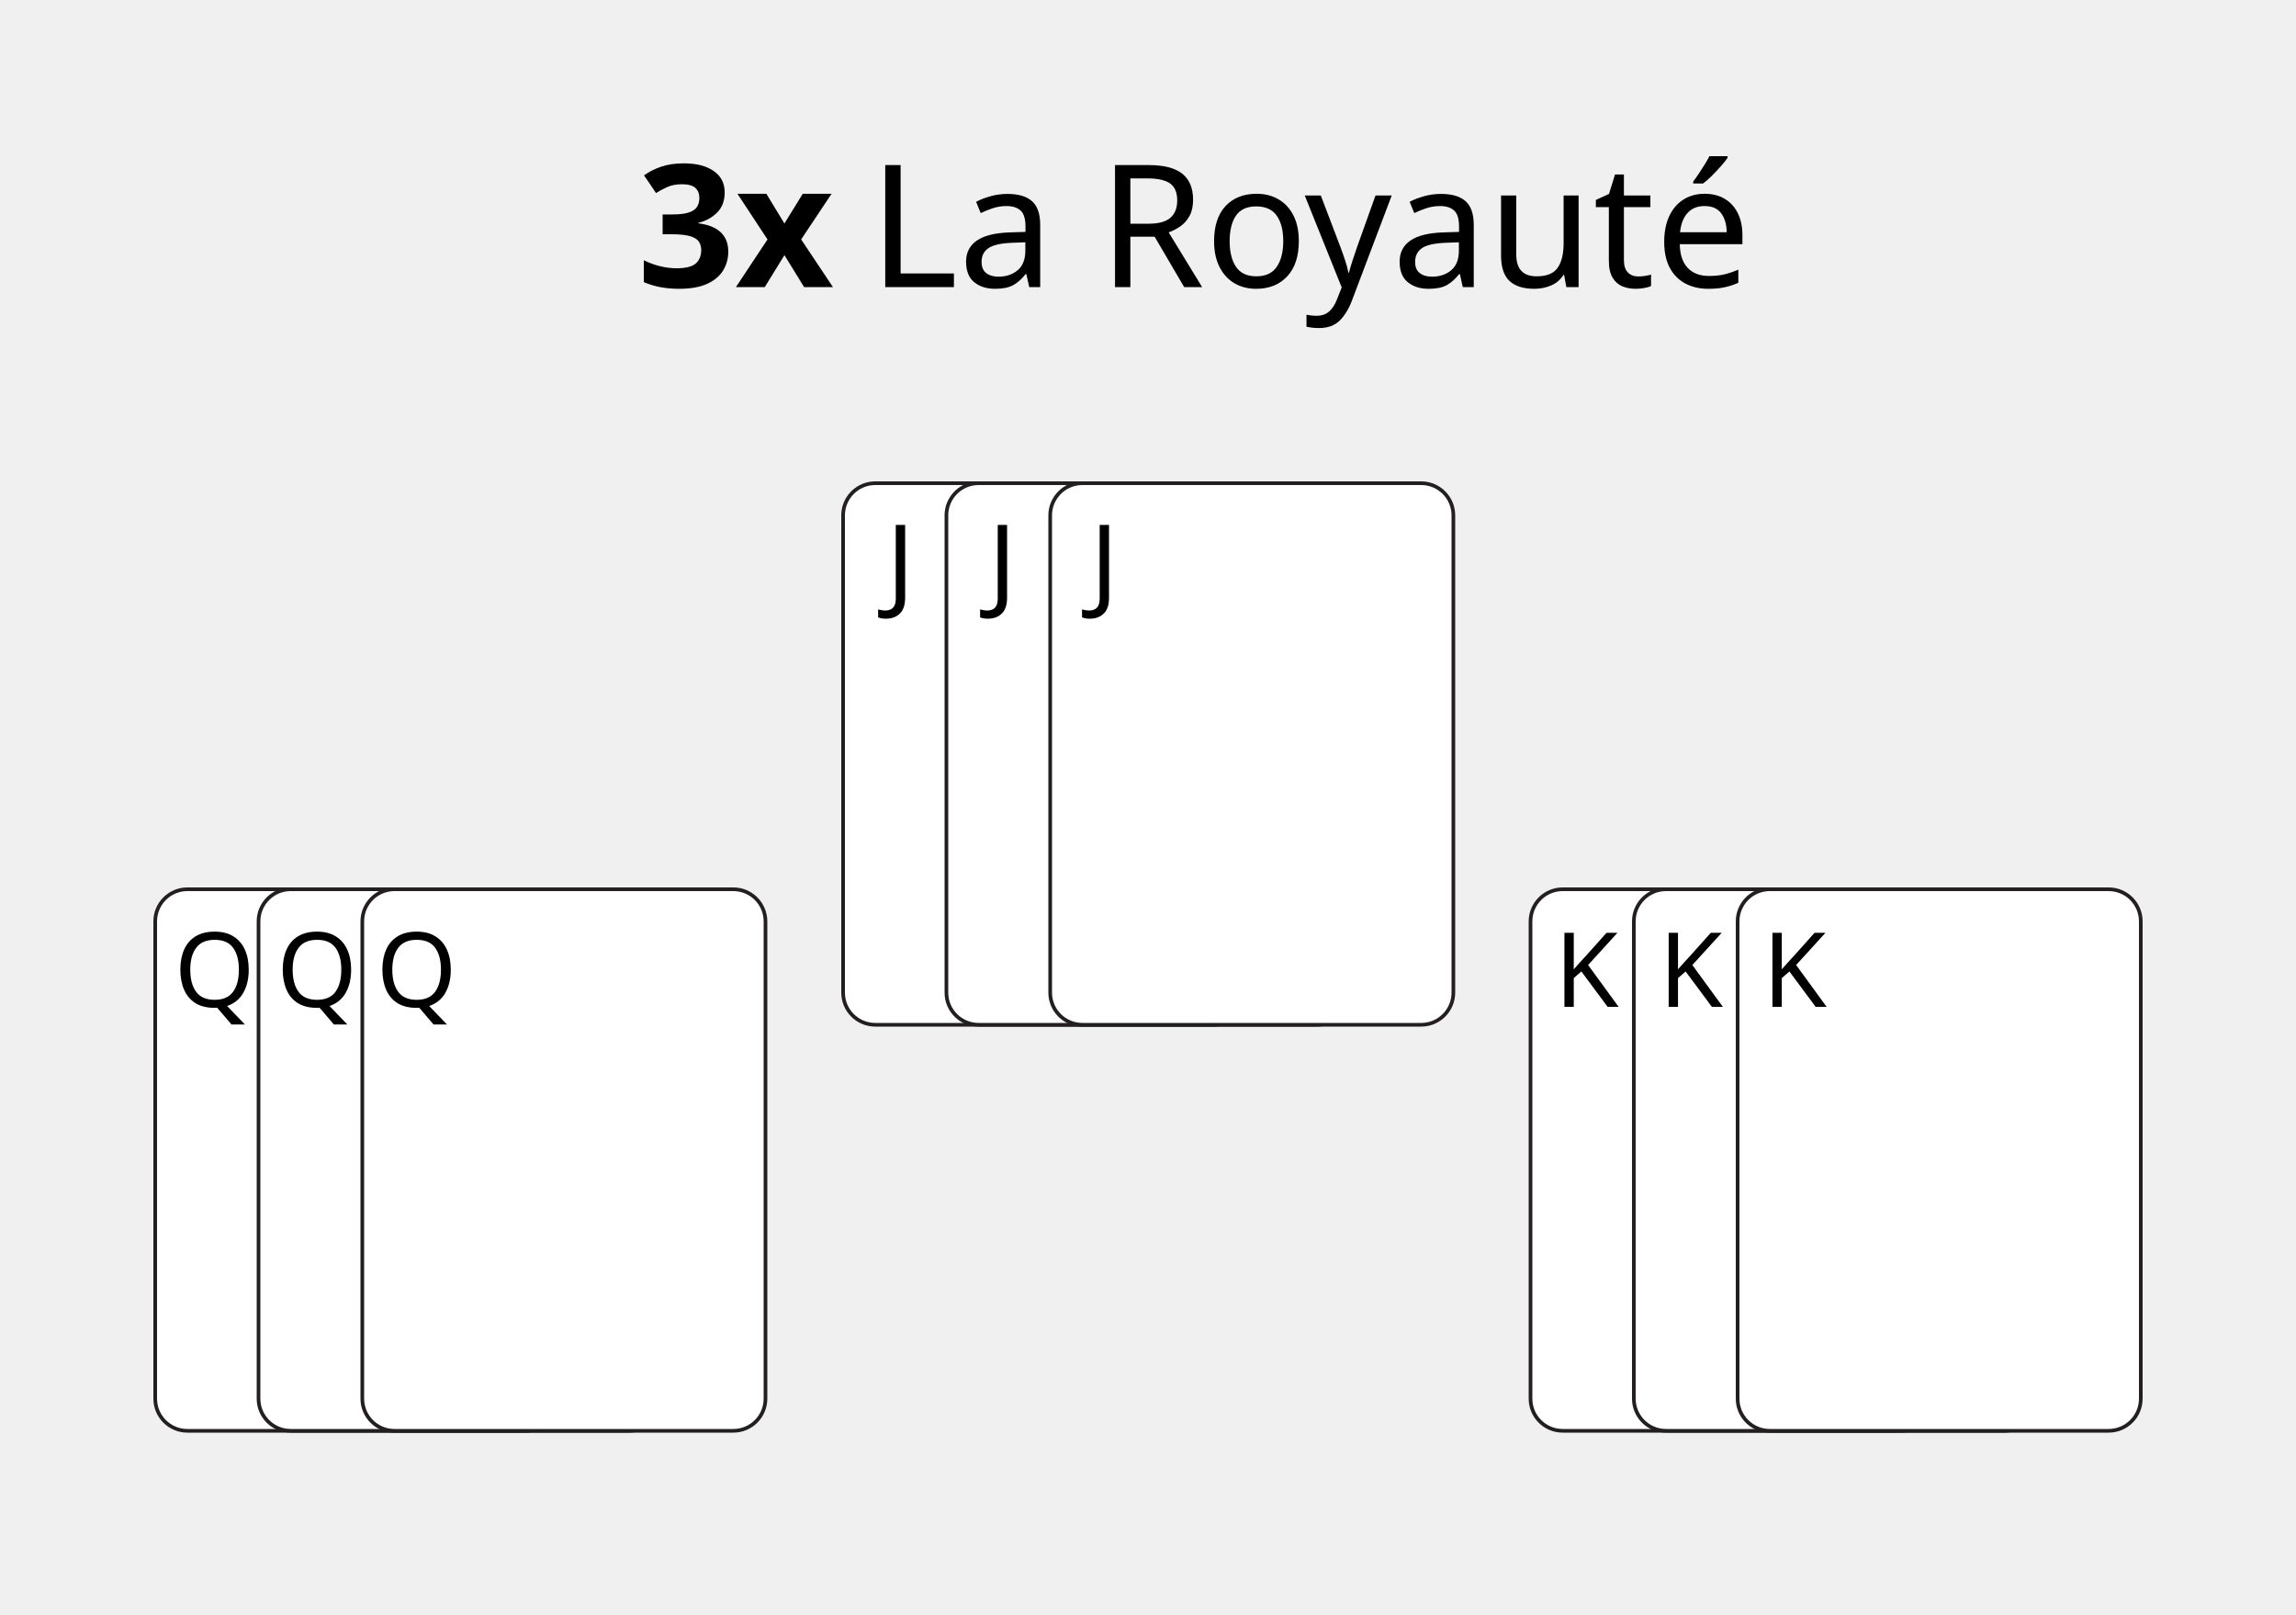
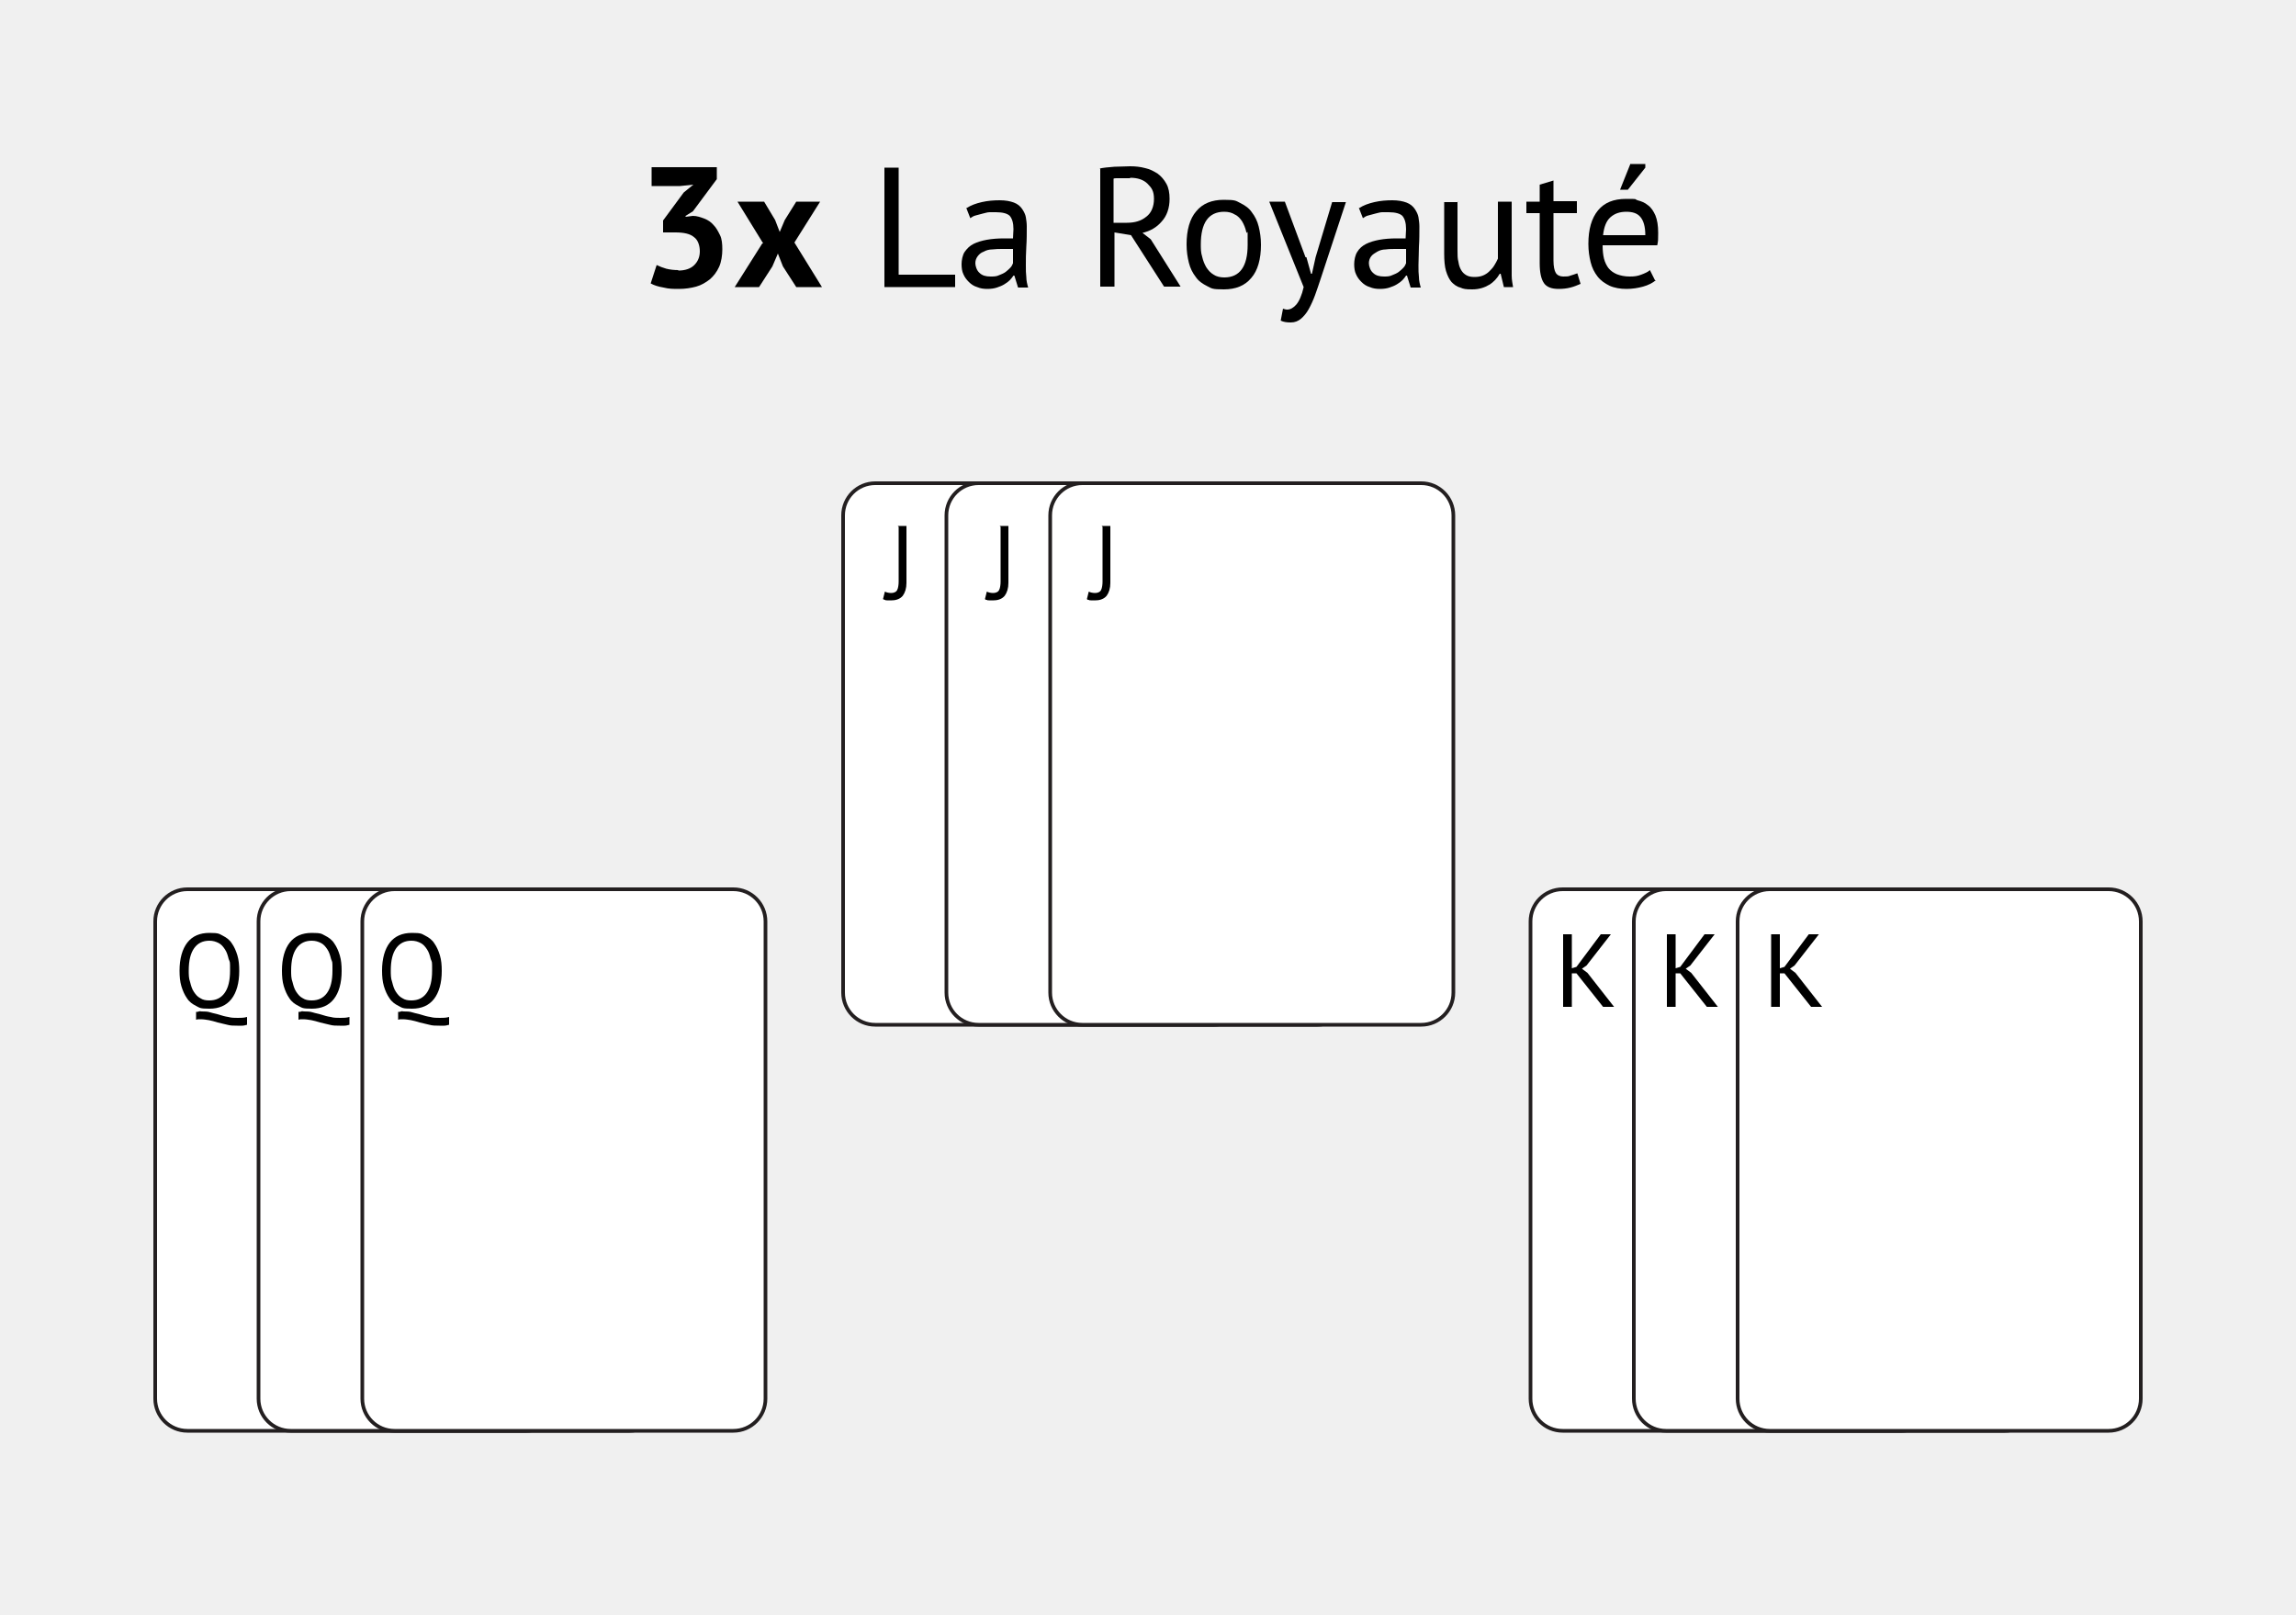
<svg xmlns="http://www.w3.org/2000/svg" id="Layer_1" version="1.1" viewBox="0 0 500 351.5">
  <g style="isolation: isolate;">
-     <text transform="translate(138.8 62.5)" style="font-family: PTSans-Bold, 'PT Sans'; font-size: 37.2px; font-weight: 700; isolation: isolate;">
-       <tspan x="0" y="0">3x</tspan>
-     </text>
-     <text transform="translate(179.5 62.5)" style="font-family: PTSans-Regular, 'PT Sans'; font-size: 37.2px; isolation: isolate;">
-       <tspan x="0" y="0" xml:space="preserve"> La Royauté</tspan>
-     </text>
+     <g style="isolation: isolate;">
+       <path d="M147.7,58.9c1.5,0,2.7-.4,3.5-1.2.8-.8,1.2-1.8,1.2-3s-.4-2.5-1.3-3.1c-.8-.7-2.2-1-4-1h-2.7v-2.6l4.5-6.1,2.1-1.7-2.9.3h-6.2v-4.1h14.2v2.6l-5.2,7-1.6,1v.2l1.6-.2c.9,0,1.7.3,2.5.6s1.5.8,2,1.4c.6.6,1,1.4,1.4,2.2s.5,1.9.5,3.1-.2,2.7-.7,3.8c-.5,1.1-1.2,2-2,2.7-.9.7-1.9,1.3-3,1.6-1.1.3-2.4.5-3.7.5s-2.2,0-3.4-.3c-1.2-.2-2.1-.5-2.8-.9l1.3-4c.6.3,1.4.6,2.1.8.8.2,1.7.3,2.6.3Z" />
+       <path d="M166.2,53l-5.6-9.1h5.8l2.4,4,1,2.6,1.1-2.6,2.5-4h5.2l-5.6,8.9,6,9.7h-5.6l-2.9-4.5-1.1-2.8-1.2,2.8-2.9,4.5h-5.3l6-9.5Z" />
+     </g>
+     <g style="isolation: isolate;">
+       <path d="M208,62.5h-15.4v-26h3.1v23.3h12.3v2.8Z" />
+       <path d="M210.5,45.3c.9-.6,2-1,3.3-1.3,1.3-.3,2.6-.4,3.9-.4s2.3.2,3.1.5c.8.3,1.4.8,1.8,1.4.4.6.7,1.2.8,1.8s.2,1.3.2,2c0,1.5,0,2.9-.1,4.4s-.1,2.8-.1,4,0,1.8.1,2.6c0,.8.2,1.6.4,2.3h-2.2l-.8-2.6h-.2c-.2.3-.5.7-.8,1-.3.3-.7.6-1.2.9-.5.3-1,.5-1.6.7-.6.2-1.3.3-2.1.3s-1.5-.1-2.2-.4c-.7-.2-1.3-.6-1.8-1.1-.5-.5-.9-1-1.2-1.7-.3-.6-.4-1.4-.4-2.2s.2-2,.7-2.7,1.1-1.3,1.9-1.7c.8-.4,1.8-.7,2.9-.9,1.1-.2,2.4-.3,3.7-.3h1c.3,0,.7,0,1,0,0-.7.1-1.4.1-2,0-1.4-.3-2.3-.8-2.9-.5-.5-1.5-.8-3-.8s-.9,0-1.4,0c-.5,0-1,.2-1.5.3-.5.1-1,.3-1.5.4s-.9.4-1.2.6l-.9-2.3ZM215.7,60.2c.7,0,1.3,0,1.9-.3.5-.2,1-.4,1.4-.7.4-.3.7-.6,1-.9.3-.3.5-.7.6-1v-3.1c-.3,0-.7,0-1.1,0-.4,0-.7,0-1.1,0-.8,0-1.5,0-2.3.1-.7,0-1.4.2-1.9.5-.6.2-1,.6-1.3,1s-.5.9-.5,1.5.3,1.6.9,2.1c.6.6,1.4.8,2.4.8Z" />
+       <path d="M239.4,36.7c.9-.2,2-.3,3.3-.4,1.2,0,2.3-.1,3.4-.1s2.2.1,3.3.4c1,.2,1.9.7,2.7,1.2.8.6,1.4,1.3,1.9,2.2.5.9.7,2,.7,3.3,0,2-.6,3.7-1.7,4.9-1.1,1.3-2.5,2.1-4.2,2.5l1.8,1.4,6.5,10.3h-3.6l-7.2-11.2-3.6-.6v11.8h-3.1v-25.8ZM246.1,38.8h-1c-.3,0-.7,0-1,0-.3,0-.6,0-.9,0-.3,0-.5,0-.7.1v9.6h2.9c1.7,0,3.1-.4,4.2-1.3,1.1-.8,1.7-2.2,1.7-3.9s-.5-2.4-1.4-3.3c-.9-.9-2.2-1.3-3.8-1.3Z" />
+       <path d="M258.4,53.2c0-3.1.7-5.6,2.1-7.2,1.4-1.7,3.4-2.5,6-2.5s2.6.2,3.6.7c1,.5,1.9,1.1,2.5,2,.7.9,1.2,1.9,1.5,3.1s.5,2.5.5,4c0,3.1-.7,5.6-2.1,7.2-1.4,1.7-3.4,2.5-6,2.5s-2.6-.2-3.6-.7c-1-.5-1.9-1.1-2.5-2-.7-.9-1.2-1.9-1.5-3.1s-.5-2.5-.5-4ZM261.5,53.2c0,.9,0,1.8.3,2.7.2.9.5,1.6.9,2.3.4.6.9,1.2,1.6,1.6.6.4,1.4.6,2.3.6,3.4,0,5.1-2.4,5.1-7.1s0-1.9-.3-2.8c-.2-.9-.5-1.6-.9-2.3-.4-.6-.9-1.2-1.6-1.5-.6-.4-1.4-.6-2.3-.6-3.4,0-5.1,2.4-5.1,7.1Z" />
+       <path d="M284.5,56l1,3.6h.2l.8-3.6,3.6-12h3l-5.5,16.7c-.4,1.2-.8,2.4-1.2,3.5s-.9,2.2-1.4,3.1c-.5.9-1.1,1.6-1.7,2.1-.6.5-1.3.8-2.2.8s-1.6-.1-2.2-.4l.5-2.6c.3.1.6.2.9.2.7,0,1.4-.4,2-1.1.6-.7,1.2-2,1.6-3.8l-7.5-18.6h3.4l4.5,12.1Z" />
+       <path d="M296,45.3c.9-.6,2-1,3.3-1.3,1.3-.3,2.6-.4,3.9-.4s2.3.2,3.1.5c.8.3,1.4.8,1.8,1.4.4.6.7,1.2.8,1.8.1.7.2,1.3.2,2,0,1.5,0,2.9-.1,4.4,0,1.4-.1,2.8-.1,4s0,1.8.1,2.6c0,.8.2,1.6.4,2.3h-2.2l-.8-2.6h-.2c-.2.3-.5.7-.8,1s-.7.6-1.2.9c-.5.3-1,.5-1.6.7s-1.3.3-2.1.3-1.5-.1-2.2-.4c-.7-.2-1.3-.6-1.8-1.1-.5-.5-.9-1-1.2-1.7-.3-.6-.4-1.4-.4-2.2s.2-2,.7-2.7c.4-.7,1.1-1.3,1.9-1.7.8-.4,1.8-.7,2.9-.9,1.1-.2,2.4-.3,3.7-.3h1c.3,0,.7,0,1,0,0-.7.1-1.4.1-2,0-1.4-.3-2.3-.8-2.9-.5-.5-1.5-.8-3-.8s-.9,0-1.4,0c-.5,0-1,.2-1.5.3s-1,.3-1.5.4-.9.4-1.2.6l-.9-2.3ZM301.3,60.2c.7,0,1.3,0,1.9-.3.5-.2,1-.4,1.4-.7.4-.3.7-.6,1-.9.3-.3.5-.7.6-1v-3.1c-.3,0-.7,0-1.1,0-.4,0-.7,0-1.1,0-.8,0-1.5,0-2.2.1-.7,0-1.4.2-1.9.5s-1,.6-1.3,1c-.3.4-.5.9-.5,1.5s.3,1.6.9,2.1c.6.6,1.4.8,2.4.8Z" />
+       <path d="M317.4,43.9v10.6c0,1,0,1.8.2,2.5.1.7.3,1.3.6,1.8s.6.8,1.1,1.1,1.1.4,1.8.4,1.3-.1,1.8-.3,1-.5,1.4-.9c.4-.4.8-.8,1.1-1.3.3-.5.6-1,.8-1.5v-12.4h3v13.3c0,.9,0,1.8,0,2.8,0,1,.2,1.8.3,2.5h-2l-.7-2.9h-.2c-.6,1-1.3,1.8-2.3,2.4s-2.2,1-3.7,1-1.9-.1-2.6-.4c-.8-.2-1.4-.7-1.9-1.2-.5-.6-.9-1.4-1.2-2.4-.3-1-.4-2.3-.4-3.8v-11.2h3Z" />
+       <path d="M332.4,43.9h2.9v-3.7l3-.9v4.5h5.1v2.6h-5.1v10.3c0,1.3.2,2.2.5,2.7s.9.8,1.6.8,1.2,0,1.6-.2c.4-.1.9-.3,1.5-.5l.7,2.3c-.7.3-1.4.6-2.2.8-.8.2-1.6.3-2.6.3-1.5,0-2.6-.4-3.2-1.3-.6-.9-.9-2.3-.9-4.3v-10.9h-2.9v-2.6Z" />
+       <path d="M360.6,61c-.7.6-1.7,1.1-2.8,1.4-1.1.3-2.3.5-3.6.5s-2.6-.2-3.7-.7c-1-.5-1.9-1.1-2.6-2-.7-.9-1.2-1.9-1.5-3.1-.3-1.2-.5-2.5-.5-4,0-3.2.7-5.6,2.1-7.3,1.4-1.7,3.4-2.5,6.1-2.5s1.7,0,2.5.3c.8.2,1.6.5,2.3,1.1.7.5,1.2,1.3,1.6,2.2.4,1,.6,2.2.6,3.8s0,1.7-.2,2.7h-11.9c0,1.1.1,2.1.3,2.9.2.8.6,1.6,1,2.1.5.6,1.1,1,1.8,1.3.8.3,1.7.5,2.8.5s1.7-.1,2.5-.4c.8-.3,1.5-.6,1.9-1l1.1,2.2ZM354.2,46.1c-1.5,0-2.6.4-3.5,1.2-.9.8-1.4,2.1-1.6,3.9h9.2c0-1.9-.4-3.2-1.1-4s-1.7-1.1-3.1-1.1ZM355,35.7h3.3v.8l-3.8,4.8h-1.7l2.2-5.5Z" />
+     </g>
  </g>
  <g>
    <g>
      <rect x="33.8" y="193.6" width="87.8" height="117.9" rx="7" ry="7" style="fill: #fff; stroke: #231f20; stroke-miterlimit: 10; stroke-width: .8px;" />
      <rect x="56.3" y="193.6" width="87.8" height="117.9" rx="7" ry="7" style="fill: #fff; stroke: #231f20; stroke-miterlimit: 10; stroke-width: .8px;" />
      <rect x="78.9" y="193.6" width="87.8" height="117.9" rx="7" ry="7" style="fill: #fff; stroke: #231f20; stroke-miterlimit: 10; stroke-width: .8px;" />
    </g>
    <g>
      <rect x="333.3" y="193.6" width="87.8" height="117.9" rx="7" ry="7" style="fill: #fff; stroke: #231f20; stroke-miterlimit: 10; stroke-width: .8px;" />
      <rect x="355.8" y="193.6" width="87.8" height="117.9" rx="7" ry="7" style="fill: #fff; stroke: #231f20; stroke-miterlimit: 10; stroke-width: .8px;" />
      <rect x="378.4" y="193.6" width="87.8" height="117.9" rx="7" ry="7" style="fill: #fff; stroke: #231f20; stroke-miterlimit: 10; stroke-width: .8px;" />
    </g>
    <g>
      <rect x="183.6" y="105.2" width="87.8" height="117.9" rx="7" ry="7" style="fill: #fff; stroke: #231f20; stroke-miterlimit: 10; stroke-width: .8px;" />
      <rect x="206.1" y="105.2" width="87.8" height="117.9" rx="7" ry="7" style="fill: #fff; stroke: #231f20; stroke-miterlimit: 10; stroke-width: .8px;" />
      <rect x="228.7" y="105.2" width="87.8" height="117.9" rx="7" ry="7" style="fill: #fff; stroke: #231f20; stroke-miterlimit: 10; stroke-width: .8px;" />
    </g>
  </g>
-   <text transform="translate(193 130.4)" style="font-family: PTSans-Regular, 'PT Sans'; font-size: 22.6px;">
-     <tspan x="0" y="0">J</tspan>
-   </text>
-   <text transform="translate(37.9 219.2)" style="font-family: PTSans-Regular, 'PT Sans'; font-size: 22.6px;">
-     <tspan x="0" y="0">Q</tspan>
-   </text>
-   <text transform="translate(60.2 219.2)" style="font-family: PTSans-Regular, 'PT Sans'; font-size: 22.6px;">
-     <tspan x="0" y="0">Q</tspan>
-   </text>
-   <text transform="translate(81.9 219.2)" style="font-family: PTSans-Regular, 'PT Sans'; font-size: 22.6px;">
-     <tspan x="0" y="0">Q</tspan>
-   </text>
-   <text transform="translate(338.5 219.2)" style="font-family: PTSans-Regular, 'PT Sans'; font-size: 22.6px;">
-     <tspan x="0" y="0">K</tspan>
-   </text>
-   <text transform="translate(361.2 219.2)" style="font-family: PTSans-Regular, 'PT Sans'; font-size: 22.6px;">
-     <tspan x="0" y="0">K</tspan>
-   </text>
-   <text transform="translate(383.8 219.2)" style="font-family: PTSans-Regular, 'PT Sans'; font-size: 22.6px;">
-     <tspan x="0" y="0">K</tspan>
-   </text>
-   <text transform="translate(215.2 130.4)" style="font-family: PTSans-Regular, 'PT Sans'; font-size: 22.6px;">
-     <tspan x="0" y="0">J</tspan>
-   </text>
-   <text transform="translate(237.4 130.4)" style="font-family: PTSans-Regular, 'PT Sans'; font-size: 22.6px;">
-     <tspan x="0" y="0">J</tspan>
-   </text>
+   <path d="M195.5,114.5h1.9v12.4c0,1.2-.3,2.1-.8,2.8-.5.6-1.3,1-2.4,1s-.3,0-.5,0c-.2,0-.4,0-.5,0s-.4,0-.5-.1-.3,0-.4-.2l.4-1.6c.4.2.9.3,1.4.3s1.1-.2,1.3-.7c.2-.4.3-1.1.3-1.8v-11.9Z" />
+   <path d="M39.1,211.3c0-2.6.6-4.7,1.7-6.1s2.7-2.1,4.8-2.1,2.1.2,2.9.6c.8.4,1.5.9,2,1.7.5.7.9,1.6,1.2,2.6s.4,2.1.4,3.4c0,2.6-.6,4.7-1.7,6.1s-2.7,2.1-4.8,2.1-2.1-.2-2.9-.6c-.8-.4-1.5-.9-2-1.7-.5-.7-.9-1.6-1.2-2.6-.3-1-.4-2.1-.4-3.4ZM41.1,211.3c0,.9,0,1.7.3,2.5.2.8.4,1.5.8,2.1.4.6.8,1.1,1.4,1.4.6.4,1.2.5,2,.5,1.4,0,2.5-.5,3.3-1.6.8-1.1,1.2-2.7,1.2-4.9s0-1.7-.3-2.5c-.2-.8-.4-1.5-.8-2.1s-.8-1.1-1.4-1.4-1.2-.5-2-.5c-1.4,0-2.5.5-3.3,1.6-.8,1.1-1.2,2.7-1.2,4.9ZM53.8,223.1c-.4.1-.7.2-1.1.2-.3,0-.7,0-1,0-.8,0-1.5,0-2.2-.2-.7-.2-1.4-.3-2.1-.5-.7-.2-1.3-.4-1.9-.5s-1.2-.2-1.8-.2-.7,0-1,.1v-1.7c.2,0,.4,0,.6-.1s.4,0,.6,0c.6,0,1.3,0,1.9.2.6.2,1.3.3,1.9.5s1.3.4,2,.5c.7.2,1.4.2,2.1.2s1.3,0,2-.2v1.6Z" />
+   <path d="M61.4,211.3c0-2.6.6-4.7,1.7-6.1s2.7-2.1,4.8-2.1,2.1.2,2.9.6c.8.4,1.5.9,2,1.7.5.7.9,1.6,1.2,2.6s.4,2.1.4,3.4c0,2.6-.6,4.7-1.7,6.1s-2.7,2.1-4.8,2.1-2.1-.2-2.9-.6c-.8-.4-1.5-.9-2-1.7-.5-.7-.9-1.6-1.2-2.6-.3-1-.4-2.1-.4-3.4ZM63.4,211.3c0,.9,0,1.7.3,2.5.2.8.4,1.5.8,2.1.4.6.8,1.1,1.4,1.4.6.4,1.2.5,2,.5,1.4,0,2.5-.5,3.3-1.6.8-1.1,1.2-2.7,1.2-4.9s0-1.7-.3-2.5c-.2-.8-.4-1.5-.8-2.1s-.8-1.1-1.4-1.4-1.2-.5-2-.5c-1.4,0-2.5.5-3.3,1.6-.8,1.1-1.2,2.7-1.2,4.9ZM76.1,223.1c-.4.1-.7.2-1.1.2-.3,0-.7,0-1,0-.8,0-1.5,0-2.2-.2-.7-.2-1.4-.3-2.1-.5-.7-.2-1.3-.4-1.9-.5s-1.2-.2-1.8-.2-.7,0-1,.1v-1.7c.2,0,.4,0,.6-.1s.4,0,.6,0c.6,0,1.3,0,1.9.2.6.2,1.3.3,1.9.5s1.3.4,2,.5c.7.2,1.4.2,2.1.2s1.3,0,2-.2v1.6Z" />
+   <path d="M83.2,211.3c0-2.6.6-4.7,1.7-6.1s2.7-2.1,4.8-2.1,2.1.2,2.9.6c.8.4,1.5.9,2,1.7.5.7.9,1.6,1.2,2.6s.4,2.1.4,3.4c0,2.6-.6,4.7-1.7,6.1s-2.7,2.1-4.8,2.1-2.1-.2-2.9-.6c-.8-.4-1.5-.9-2-1.7-.5-.7-.9-1.6-1.2-2.6-.3-1-.4-2.1-.4-3.4ZM85.1,211.3c0,.9,0,1.7.3,2.5.2.8.4,1.5.8,2.1.4.6.8,1.1,1.4,1.4.6.4,1.2.5,2,.5,1.4,0,2.5-.5,3.3-1.6.8-1.1,1.2-2.7,1.2-4.9s0-1.7-.3-2.5c-.2-.8-.4-1.5-.8-2.1s-.8-1.1-1.4-1.4-1.2-.5-2-.5c-1.4,0-2.5.5-3.3,1.6-.8,1.1-1.2,2.7-1.2,4.9ZM97.8,223.1c-.4.1-.7.2-1.1.2-.3,0-.7,0-1,0-.8,0-1.5,0-2.2-.2-.7-.2-1.4-.3-2.1-.5-.7-.2-1.3-.4-1.9-.5s-1.2-.2-1.8-.2-.7,0-1,.1v-1.7c.2,0,.4,0,.6-.1s.4,0,.6,0c.6,0,1.3,0,1.9.2.6.2,1.3.3,1.9.5s1.3.4,2,.5c.7.2,1.4.2,2.1.2s1.3,0,2-.2v1.6Z" />
+   <path d="M343.4,211.9h-1.1v7.3h-1.9v-15.8h1.9v7.4l1-.3,5.3-7.1h2.2l-5.3,6.8-1,.7,1.2.9,5.8,7.4h-2.4l-5.8-7.3Z" />
+   <path d="M366,211.9h-1.1v7.3h-1.9v-15.8h1.9v7.4l1-.3,5.3-7.1h2.2l-5.3,6.8-1,.7,1.2.9,5.8,7.4h-2.4l-5.8-7.3Z" />
+   <path d="M388.7,211.9h-1.1v7.3h-1.9v-15.8h1.9v7.4l1-.3,5.3-7.1h2.2l-5.3,6.8-1,.7,1.2.9,5.8,7.4h-2.4l-5.8-7.3Z" />
+   <path d="M217.7,114.5h1.9v12.4c0,1.2-.3,2.1-.8,2.8-.5.6-1.3,1-2.4,1s-.3,0-.5,0c-.2,0-.4,0-.5,0-.2,0-.4,0-.5-.1-.2,0-.3,0-.4-.2l.4-1.6c.4.2.9.3,1.4.3s1.1-.2,1.3-.7c.2-.4.3-1.1.3-1.8v-11.9Z" />
+   <path d="M239.9,114.5h1.9v12.4c0,1.2-.3,2.1-.8,2.8-.5.6-1.3,1-2.4,1s-.3,0-.5,0c-.2,0-.4,0-.5,0-.2,0-.4,0-.5-.1-.2,0-.3,0-.4-.2l.4-1.6c.4.2.9.3,1.4.3s1.1-.2,1.3-.7c.2-.4.3-1.1.3-1.8v-11.9Z" />
</svg>
